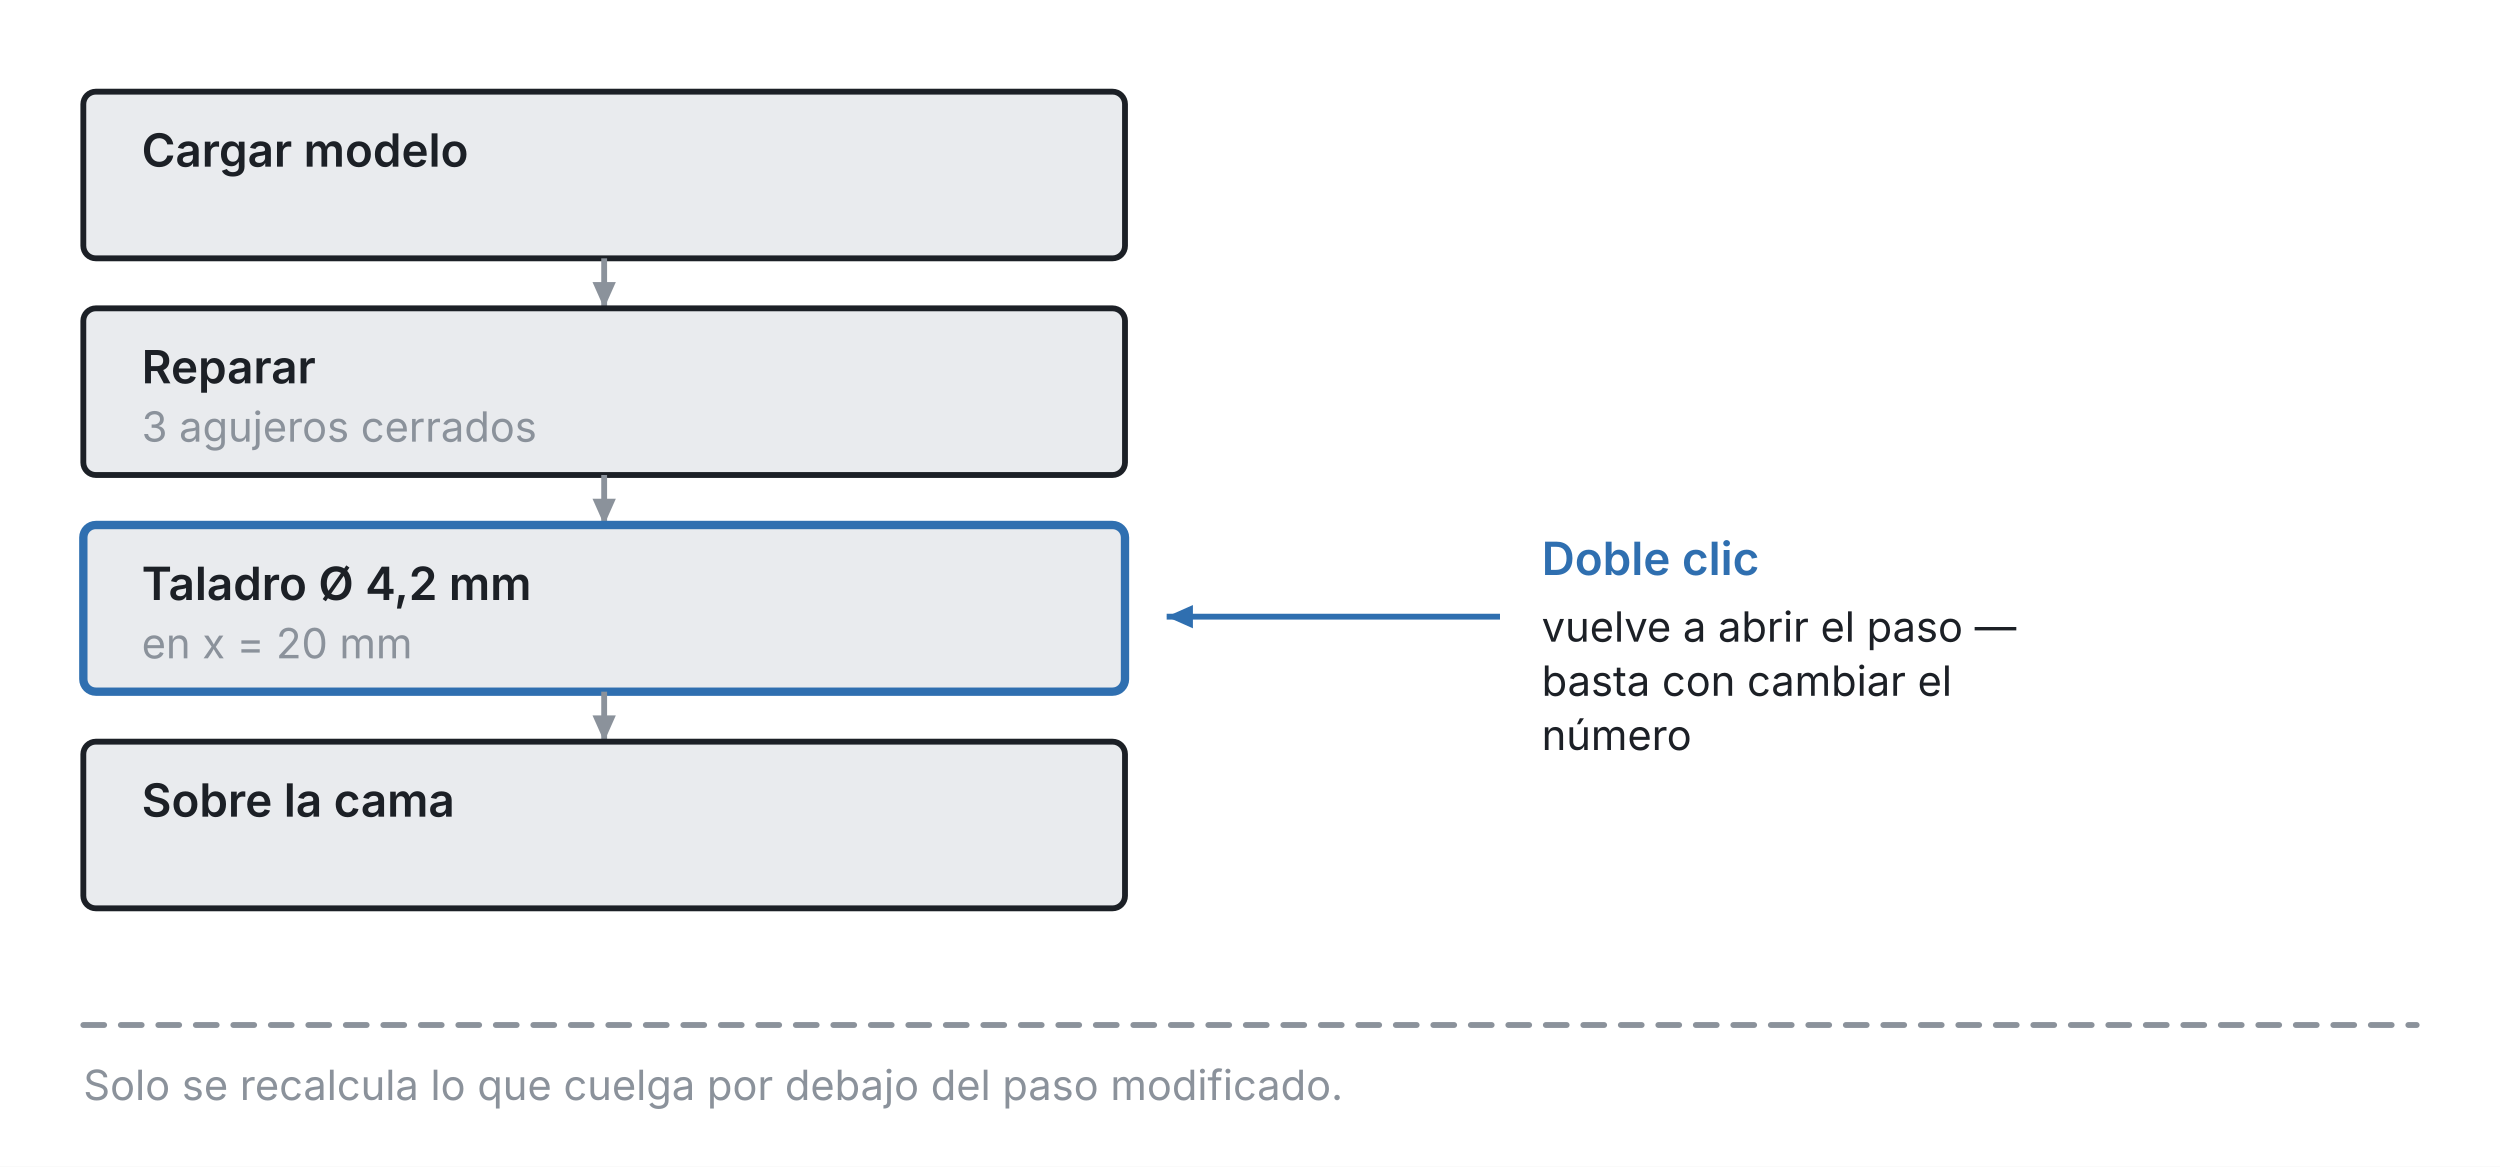
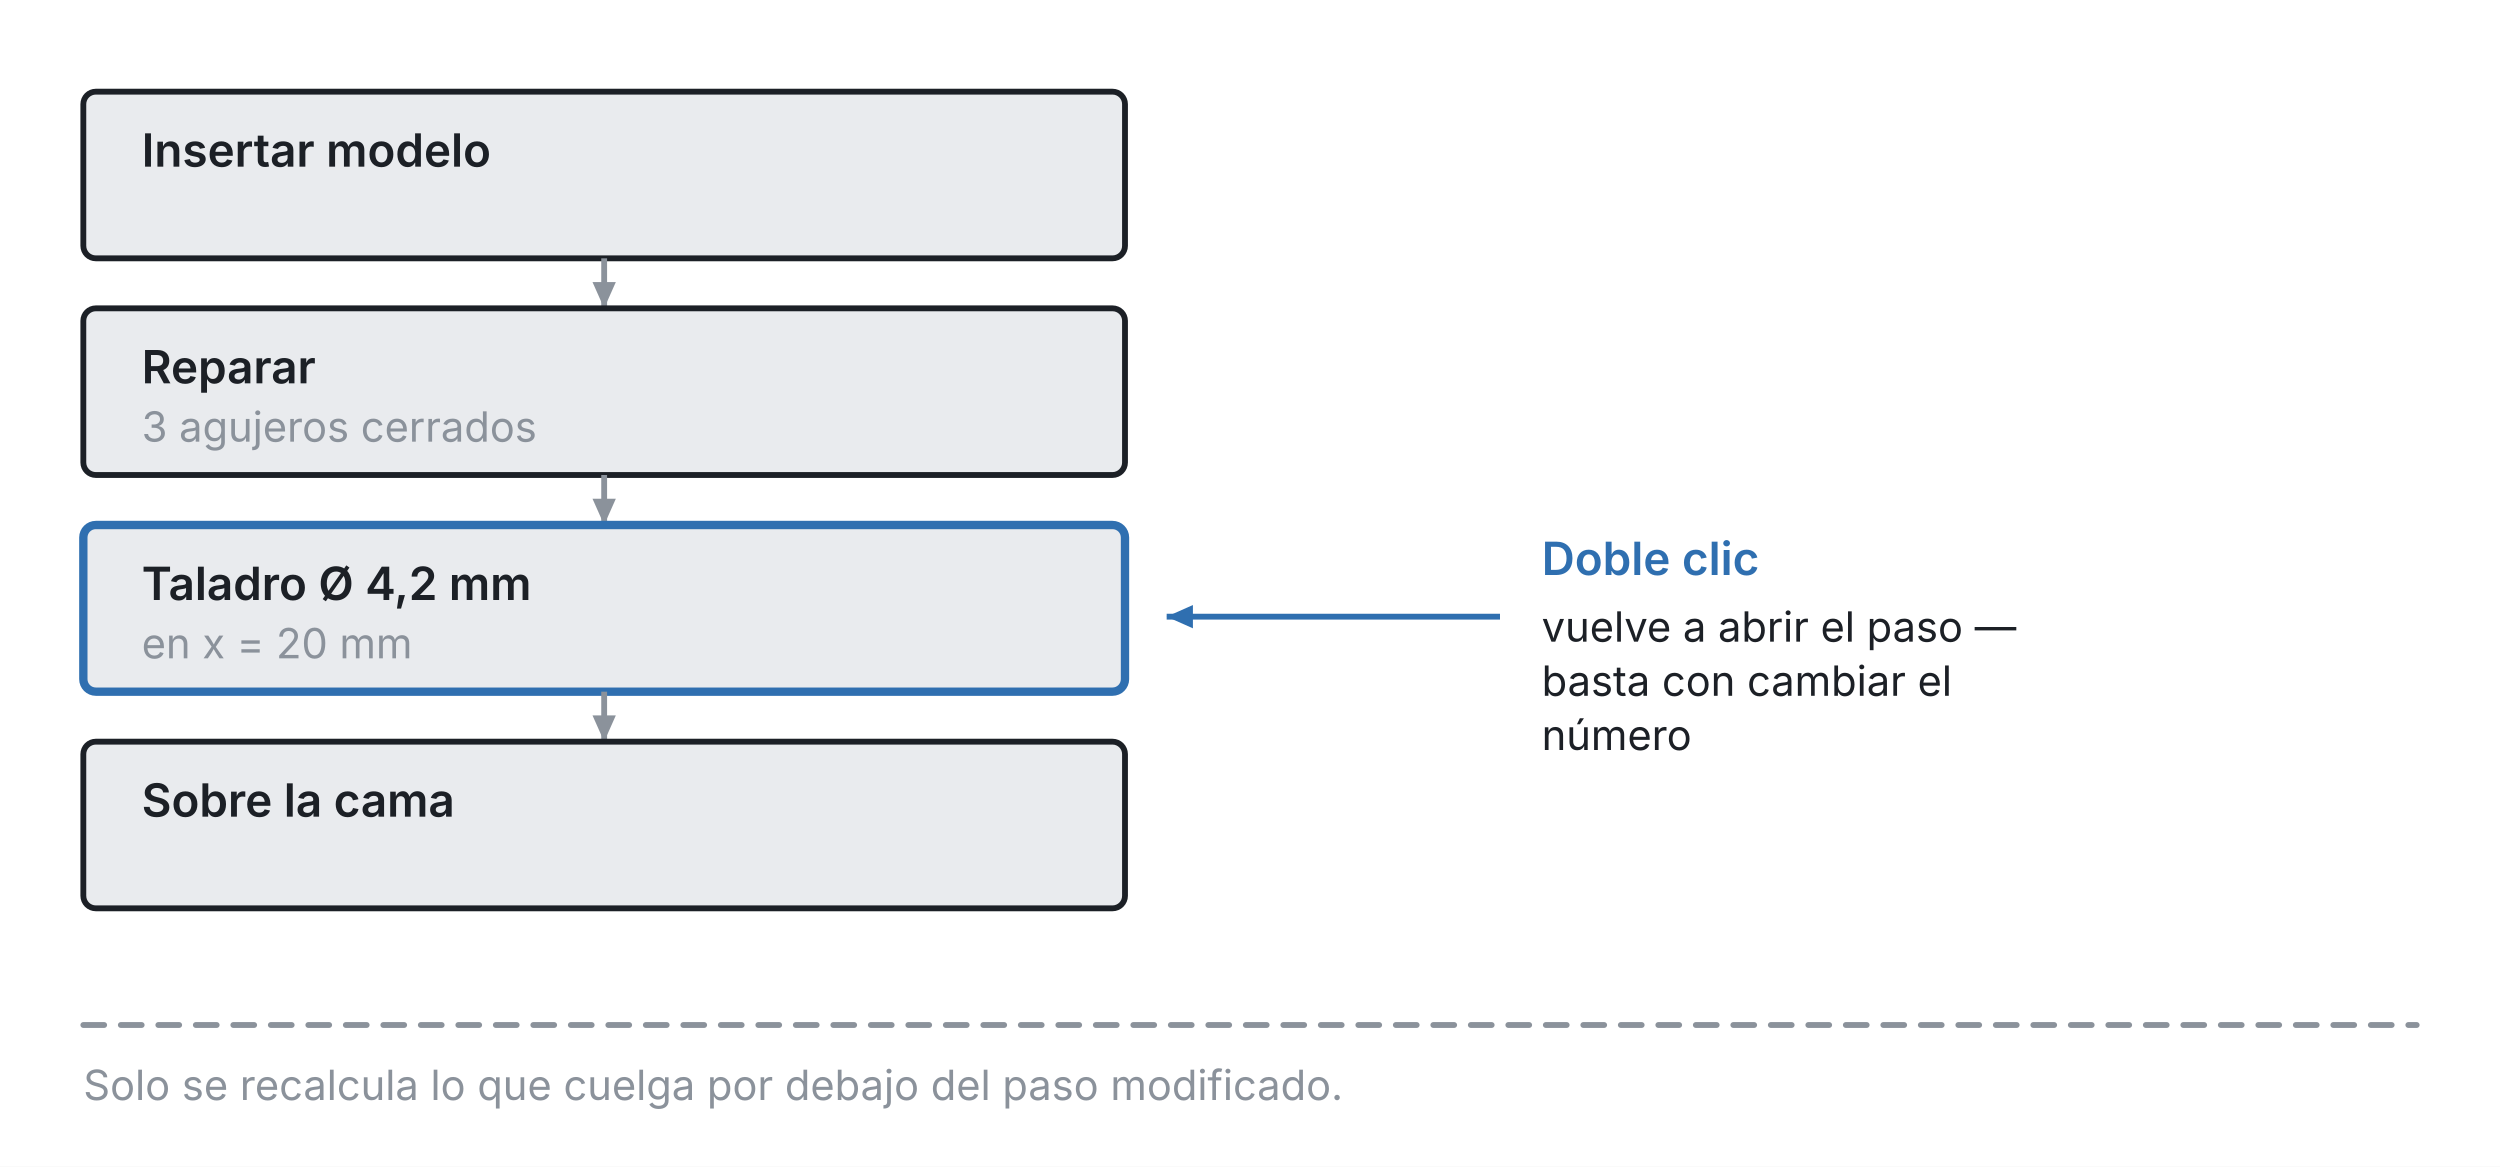
<svg xmlns="http://www.w3.org/2000/svg" viewBox="0 0 600 280" width="600" height="280">
  <defs>
    <marker id="arrow8b929b" viewBox="0 0 10 10" refX="9" refY="5" markerWidth="5" markerHeight="5" orient="auto-start-reverse">
      <path d="M 0 1 L 9 5 L 0 9 z" fill="#8b929b" />
    </marker>
    <marker id="arrow2f6fb0" viewBox="0 0 10 10" refX="9" refY="5" markerWidth="5" markerHeight="5" orient="auto-start-reverse">
      <path d="M 0 1 L 9 5 L 0 9 z" fill="#2f6fb0" />
    </marker>
  </defs>
  <rect x="0" y="0" width="600" height="280" fill="#ffffff" />
  <rect x="20" y="22" width="250" height="40" rx="3" fill="#e9ebee" stroke="#1c2026" stroke-width="1.4" />
-   <text x="34" y="40" fill="#1c2026" font-size="11" font-family="system-ui, -apple-system, Segoe UI, sans-serif" text-anchor="start" font-weight="600">Cargar modelo</text>
+   <text x="34" y="40" fill="#1c2026" font-size="11" font-family="system-ui, -apple-system, Segoe UI, sans-serif" text-anchor="start" font-weight="600">Insertar modelo</text>
  <line x1="145" y1="62" x2="145" y2="74" stroke="#8b929b" stroke-width="1.4" marker-end="url(#arrow8b929b)" />
  <rect x="20" y="74" width="250" height="40" rx="3" fill="#e9ebee" stroke="#1c2026" stroke-width="1.4" />
  <text x="34" y="92" fill="#1c2026" font-size="11" font-family="system-ui, -apple-system, Segoe UI, sans-serif" text-anchor="start" font-weight="600">Reparar</text>
  <text x="34" y="106" fill="#8b929b" font-size="10" font-family="system-ui, -apple-system, Segoe UI, sans-serif" text-anchor="start">3 agujeros cerrados</text>
  <line x1="145" y1="114" x2="145" y2="126" stroke="#8b929b" stroke-width="1.4" marker-end="url(#arrow8b929b)" />
  <rect x="20" y="126" width="250" height="40" rx="3" fill="#e9ebee" stroke="#2f6fb0" stroke-width="2" />
  <text x="34" y="144" fill="#1c2026" font-size="11" font-family="system-ui, -apple-system, Segoe UI, sans-serif" text-anchor="start" font-weight="600">Taladro Ø 4,2 mm</text>
  <text x="34" y="158" fill="#8b929b" font-size="10" font-family="system-ui, -apple-system, Segoe UI, sans-serif" text-anchor="start">en x = 20 mm</text>
  <line x1="145" y1="166" x2="145" y2="178" stroke="#8b929b" stroke-width="1.4" marker-end="url(#arrow8b929b)" />
  <rect x="20" y="178" width="250" height="40" rx="3" fill="#e9ebee" stroke="#1c2026" stroke-width="1.4" />
  <text x="34" y="196" fill="#1c2026" font-size="11" font-family="system-ui, -apple-system, Segoe UI, sans-serif" text-anchor="start" font-weight="600">Sobre la cama</text>
  <line x1="360" y1="148" x2="280" y2="148" stroke="#2f6fb0" stroke-width="1.4" marker-end="url(#arrow2f6fb0)" />
  <text x="370" y="138" fill="#2f6fb0" font-size="11" font-family="system-ui, -apple-system, Segoe UI, sans-serif" text-anchor="start" font-weight="600">Doble clic</text>
  <text x="370" y="154" fill="#1c2026" font-size="10" font-family="system-ui, -apple-system, Segoe UI, sans-serif" text-anchor="start">vuelve a abrir el paso —</text>
  <text x="370" y="167" fill="#1c2026" font-size="10" font-family="system-ui, -apple-system, Segoe UI, sans-serif" text-anchor="start">basta con cambiar el</text>
  <text x="370" y="180" fill="#1c2026" font-size="10" font-family="system-ui, -apple-system, Segoe UI, sans-serif" text-anchor="start">número</text>
  <line x1="20" y1="246" x2="580" y2="246" stroke="#8b929b" stroke-width="1.4" stroke-dasharray="5 4" stroke-linecap="round" />
  <text x="20" y="264" fill="#8b929b" font-size="10" font-family="system-ui, -apple-system, Segoe UI, sans-serif" text-anchor="start">Solo se recalcula lo que cuelga por debajo del paso modificado.</text>
</svg>
